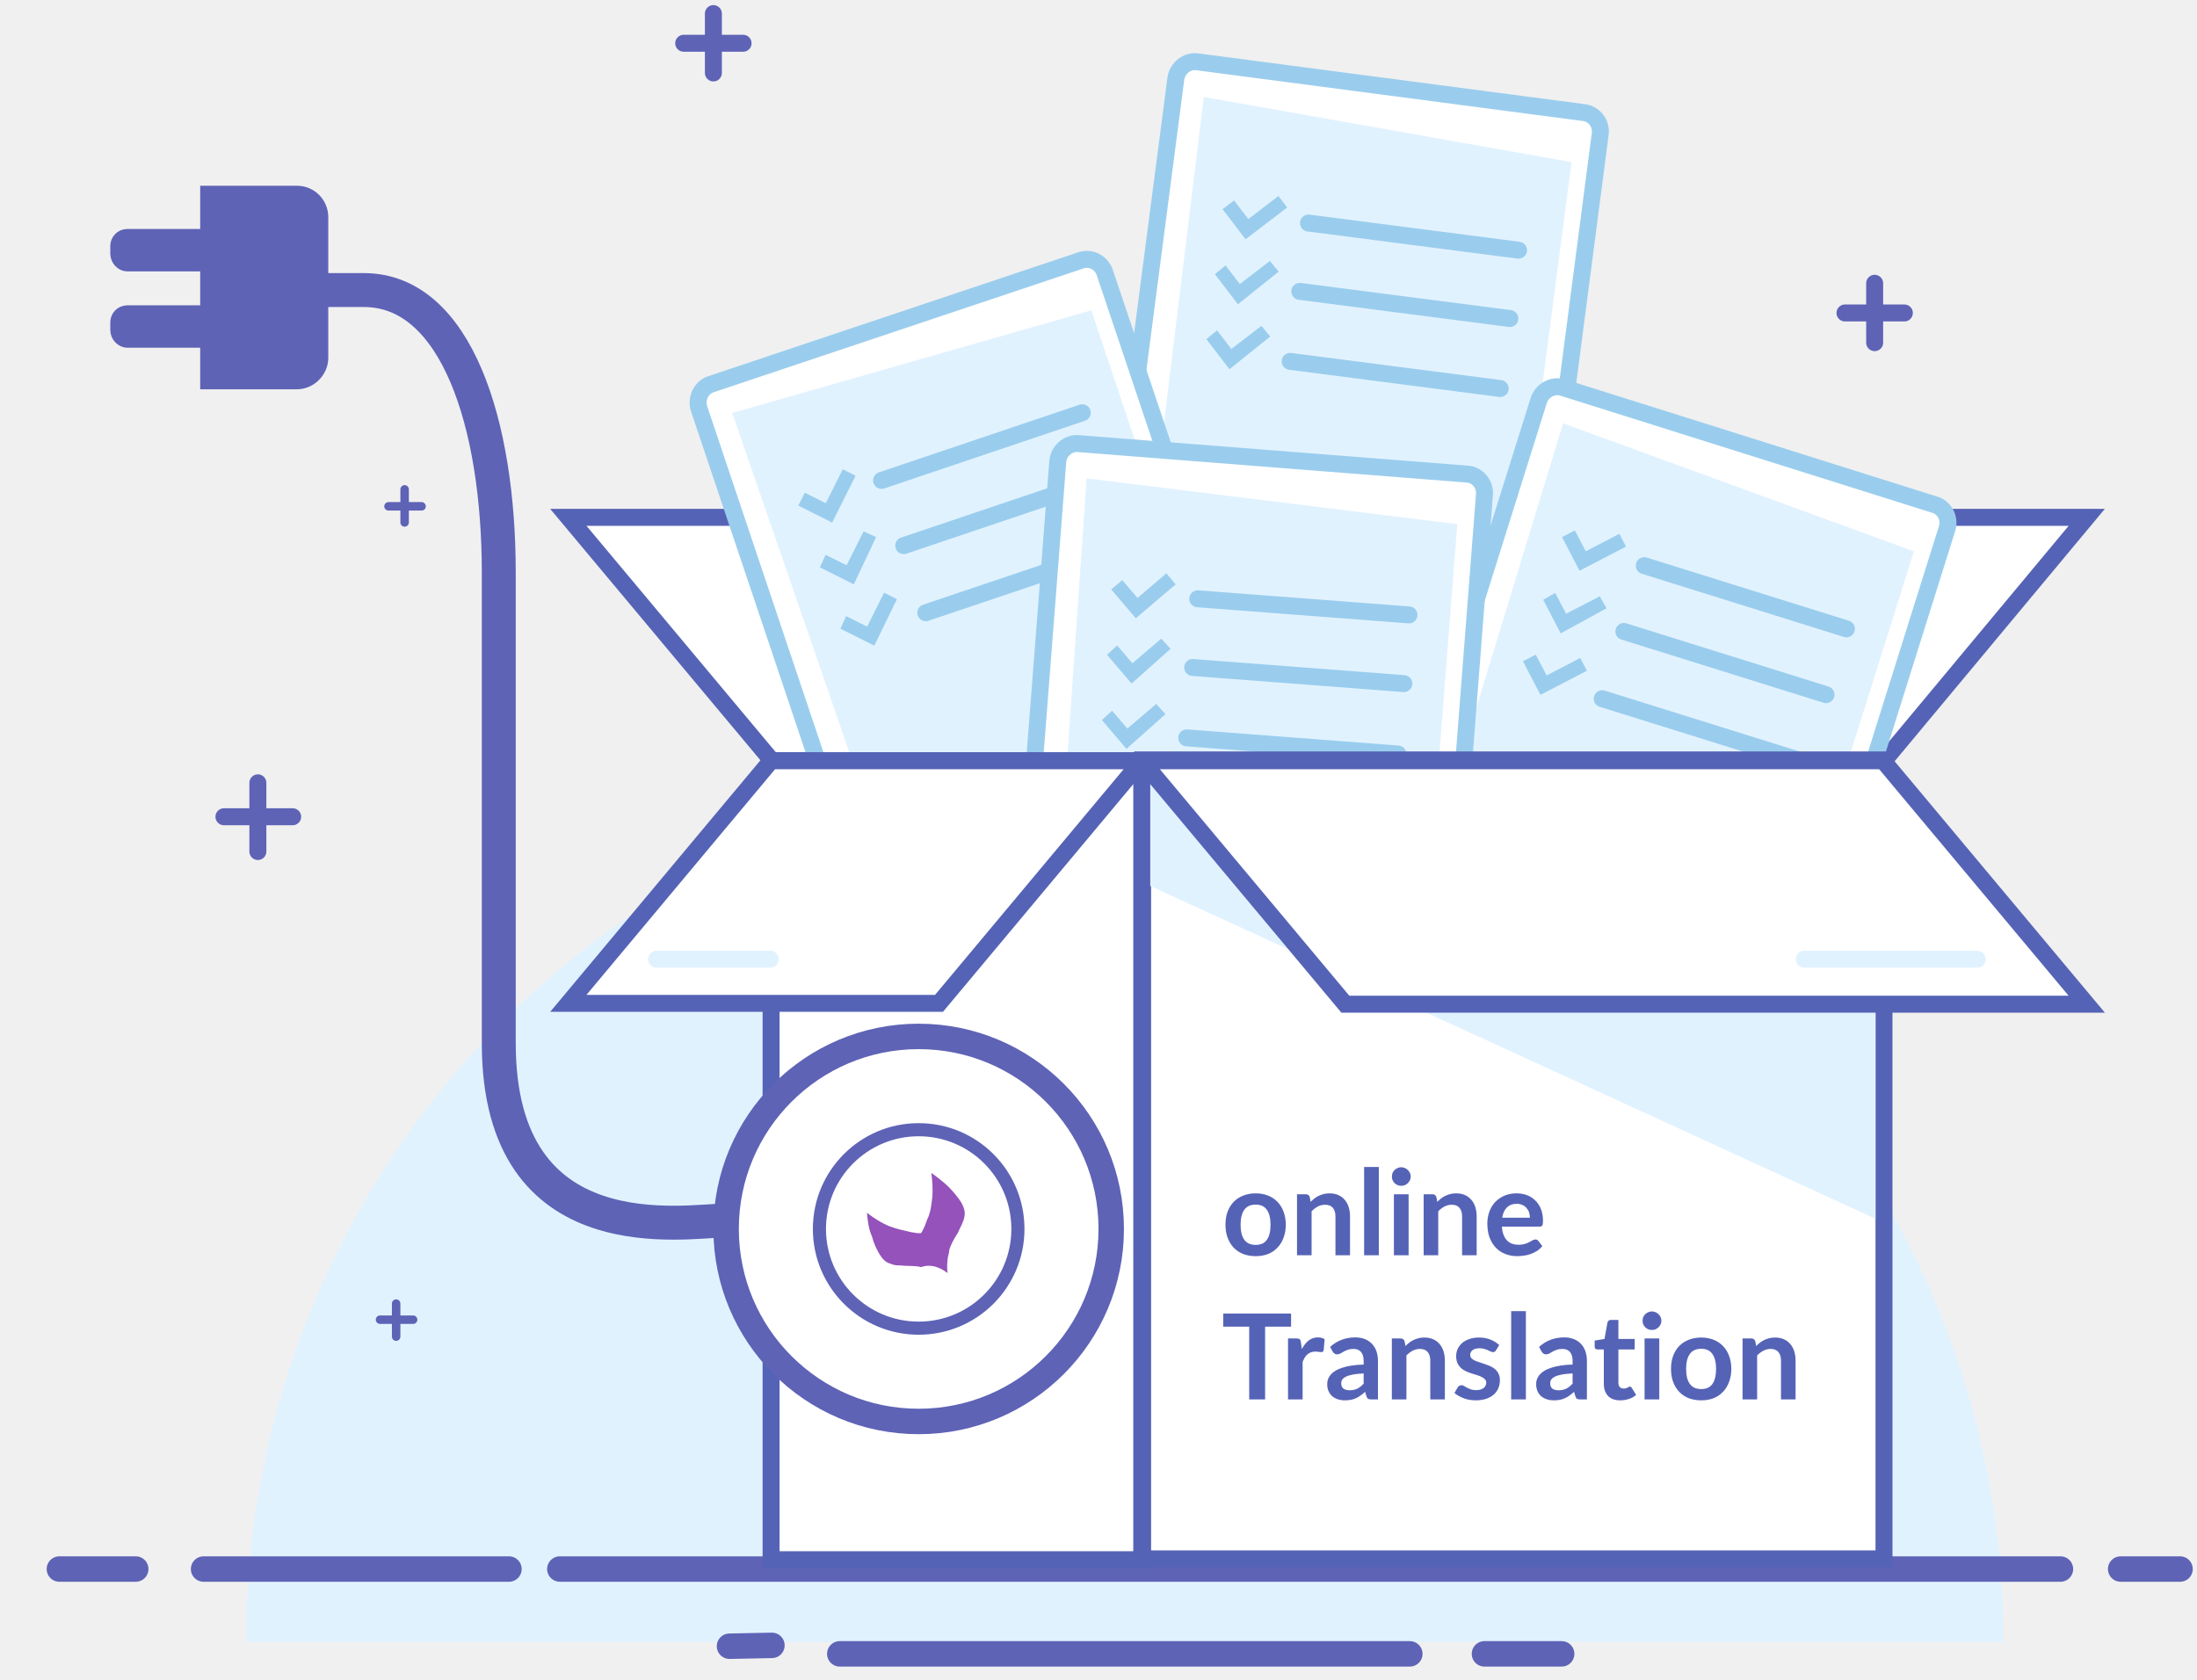
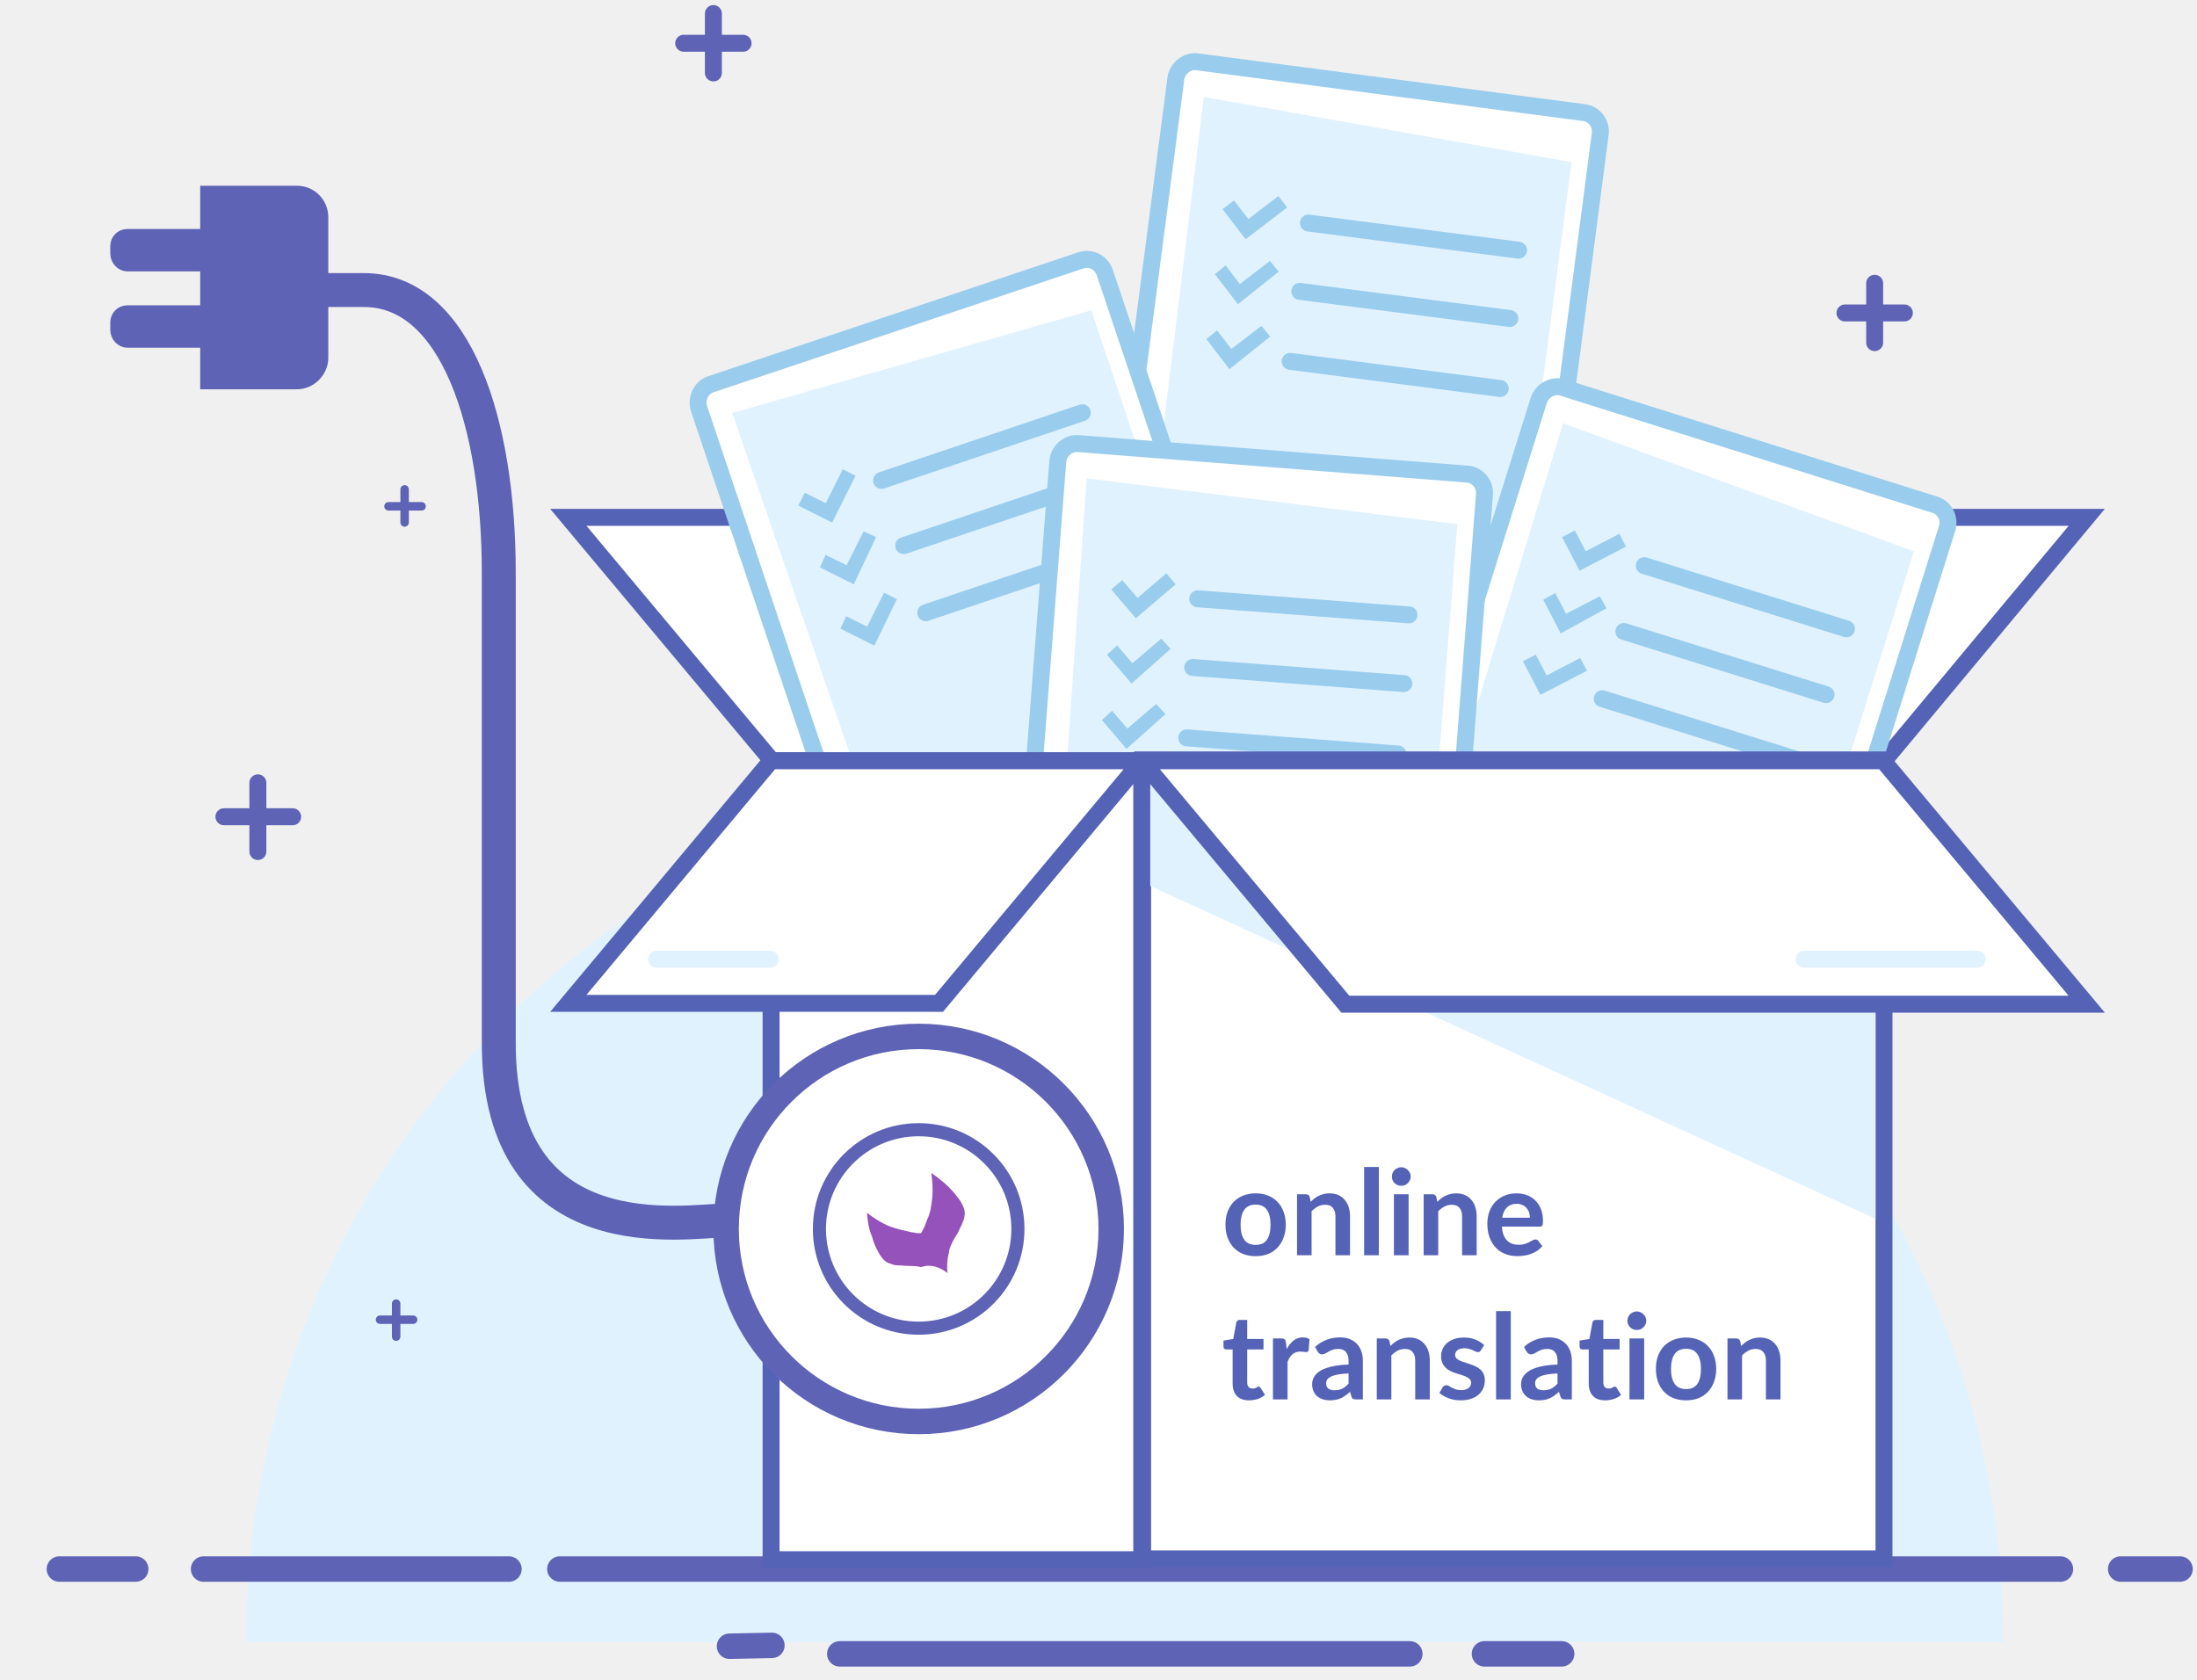
<svg xmlns="http://www.w3.org/2000/svg" width="259px" height="198px" viewBox="0 0 259 198" version="1.1">
  <g id="Page-1" stroke="none" stroke-width="1" fill="none" fill-rule="evenodd">
    <g id="illus--translation-connection" transform="translate(2, 1)">
      <path d="M27,192.6 C27,135.4 73.4,89 130.6,89 C187.8,89 234.2,135.4 234.2,192.6 L27,192.6 Z" id="Path" fill="#E1F2FF" fill-rule="nonzero" />
      <path d="M22,184 L58,184 M64,184 L240.9,184 M248,184 L255,184 M5,184 L14,184 M97,194 L164.2,194 M173,194 L182.1,194 M89,193 L84,193.1" id="Shape" stroke="#5E63B6" stroke-width="3" fill="#FFFFFF" fill-rule="nonzero" stroke-linecap="round" stroke-linejoin="round" />
      <path d="M44.7,152.7 L44.7,156.6 M46.7,154.6 L42.8,154.6" id="Shape" stroke="#5E63B6" stroke-linecap="round" />
      <path d="M219.7,92.7 L219.7,96.6 M221.7,94.6 L217.8,94.6" id="Shape" stroke="#5E63B6" stroke-linecap="round" stroke-linejoin="round" />
      <path d="M28.4,91.3 L28.4,99.4 M32.5,95.3 L24.4,95.3" id="Shape" stroke="#5E63B6" stroke-width="2" fill="#FFFFFF" fill-rule="nonzero" stroke-linecap="round" />
      <path d="M219,32.4 L219,39.4 M222.5,35.9 L215.5,35.9" id="Shape" stroke="#5E63B6" stroke-width="2" stroke-linecap="round" stroke-linejoin="round" />
      <path d="M82.1,0.6 L82.1,7.6 M85.6,4.1 L78.6,4.1" id="Shape" stroke="#5E63B6" stroke-width="2" stroke-linecap="round" stroke-linejoin="round" />
      <path d="M45.7,56.7 L45.7,60.6 M47.7,58.7 L43.8,58.7" id="Shape" stroke="#5E63B6" stroke-linecap="round" />
      <path d="M176.4,88.7 L220.1,88.7 L244,60 L200.3,60 L176.4,88.7 Z M176.4,88.7 L89,88.7 L65,60 L152.4,60 L176.4,88.7 Z" id="Shape" stroke="#5563B6" stroke-width="2" fill="#FFFFFF" fill-rule="nonzero" />
      <g id="Group" transform="translate(157.0007, 45.47384) rotate(3) translate(-157.0007, -45.47384) translate(129.0007, 6.973838)" fill-rule="nonzero">
        <path d="M8.1,0.3 L54,3.9 C55.2,4 56.1,5.1 56,6.3 L50.7,74.7 C50.6,75.9 49.5,76.9 48.3,76.8 L2.5,73.2 C1.3,73.1 0.3,72 0.4,70.8 L5.7,2.4 C5.8,1.2 6.9,0.2 8.1,0.3 Z" id="Path" stroke="#9ACDED" stroke-width="2" fill="#FFFFFF" />
        <polygon id="Path" fill="#E1F2FF" points="4.9 65 48 71.4 52.8 9.8 9.1 4.4" />
        <polygon id="Path" fill="#9ACDED" points="19.6 16.9 18.5 15.6 15.1 18.5 13.3 16.4 12 17.5 14.9 20.9 14.9 20.9 14.9 20.9" />
        <line x1="22.2" y1="18.6" x2="47.1" y2="20.5" id="Path" stroke="#9ACDED" stroke-width="2" fill="#FFFFFF" stroke-linecap="round" stroke-linejoin="round" />
        <polygon id="Path" fill="#9ACDED" points="19 24.5 17.9 23.3 14.5 26.2 12.7 24.1 11.5 25.2 14.4 28.6 14.4 28.6 14.4 28.6" />
        <line x1="21.6" y1="26.7" x2="46.5" y2="28.6" id="Path" stroke="#9ACDED" stroke-width="2" fill="#FFFFFF" stroke-linecap="round" stroke-linejoin="round" />
        <polygon id="Path" fill="#9ACDED" points="18.4 32.2 17.3 31 13.9 33.9 12.1 31.8 10.9 32.9 13.8 36.3 13.8 36.3 13.8 36.3" />
        <line x1="20.9" y1="35" x2="45.8" y2="36.9" id="Path" stroke="#9ACDED" stroke-width="2" fill="#FFFFFF" stroke-linecap="round" stroke-linejoin="round" />
      </g>
      <g id="Group" transform="translate(115.0397, 71.69541) rotate(-23) translate(-115.0397, -71.69541) translate(87.03969, 33.19541)" fill-rule="nonzero">
        <path d="M8.1,0.3 L54,3.9 C55.2,4 56.1,5.1 56,6.3 L50.7,74.7 C50.6,75.9 49.5,76.9 48.3,76.8 L2.5,73.2 C1.3,73.1 0.3,72 0.4,70.8 L5.7,2.4 C5.8,1.2 6.9,0.2 8.1,0.3 Z" id="Path" stroke="#9ACDED" stroke-width="2" fill="#FFFFFF" />
        <polygon id="Path" fill="#E1F2FF" points="4.9 65 48 71.4 52.8 9.8 9.1 4.4" />
        <polygon id="Path" fill="#9ACDED" points="19.6 16.9 18.5 15.6 15.1 18.5 13.3 16.4 12 17.5 14.9 20.9 14.9 20.9 14.9 20.9" />
        <line x1="22.2" y1="18.6" x2="47.1" y2="20.5" id="Path" stroke="#9ACDED" stroke-width="2" fill="#FFFFFF" stroke-linecap="round" stroke-linejoin="round" />
        <polygon id="Path" fill="#9ACDED" points="19 24.5 17.9 23.3 14.5 26.2 12.7 24.1 11.5 25.2 14.4 28.6 14.4 28.6 14.4 28.6" />
        <line x1="21.6" y1="26.7" x2="46.5" y2="28.6" id="Path" stroke="#9ACDED" stroke-width="2" fill="#FFFFFF" stroke-linecap="round" stroke-linejoin="round" />
        <polygon id="Path" fill="#9ACDED" points="18.4 32.2 17.3 30.9 13.9 33.8 12.1 31.7 10.9 32.8 13.8 36.2 13.8 36.2 13.8 36.2" />
        <line x1="20.9" y1="35" x2="45.8" y2="36.9" id="Path" stroke="#9ACDED" stroke-width="2" fill="#FFFFFF" stroke-linecap="round" stroke-linejoin="round" />
      </g>
      <g id="Group" transform="translate(193.0127, 86.38768) rotate(13) translate(-193.0127, -86.38768) translate(165.0127, 47.88768)" fill-rule="nonzero">
        <path d="M8.1,0.3 L54,3.9 C55.2,4 56.1,5.1 56,6.3 L50.7,74.7 C50.6,75.9 49.5,76.9 48.3,76.8 L2.5,73.2 C1.3,73.1 0.3,72 0.4,70.8 L5.7,2.4 C5.8,1.2 6.9,0.2 8.1,0.3 Z" id="Path" stroke="#9ACDED" stroke-width="2" fill="#FFFFFF" />
        <polygon id="Path" fill="#E1F2FF" points="4.9 65 48 71.4 52.8 9.8 9.1 4.4" />
        <polygon id="Path" fill="#9ACDED" points="19.6 16.9 18.5 15.6 15.1 18.5 13.3 16.4 12 17.5 14.9 20.9 14.9 20.9 14.9 20.9" />
        <line x1="22.2" y1="18.6" x2="47.1" y2="20.5" id="Path" stroke="#9ACDED" stroke-width="2" fill="#FFFFFF" stroke-linecap="round" stroke-linejoin="round" />
        <polygon id="Path" fill="#9ACDED" points="19 24.5 17.9 23.3 14.5 26.2 12.7 24.1 11.5 25.2 14.4 28.6 14.4 28.6 14.4 28.6" />
        <line x1="21.6" y1="26.7" x2="46.5" y2="28.6" id="Path" stroke="#9ACDED" stroke-width="2" fill="#FFFFFF" stroke-linecap="round" stroke-linejoin="round" />
        <polygon id="Path" fill="#9ACDED" points="18.4 32.2 17.3 30.9 13.9 33.8 12.1 31.7 10.8 32.8 13.7 36.2 13.7 36.2 13.7 36.2" />
        <line x1="20.9" y1="35" x2="45.8" y2="36.9" id="Path" stroke="#9ACDED" stroke-width="2" fill="#FFFFFF" stroke-linecap="round" stroke-linejoin="round" />
      </g>
      <g id="Group" transform="translate(117, 51)" fill-rule="nonzero">
        <path d="M8.1,0.3 L54,3.9 C55.2,4 56.1,5.1 56,6.3 L50.7,74.7 C50.6,75.9 49.5,76.9 48.3,76.8 L2.5,73.2 C1.3,73.1 0.3,72 0.4,70.8 L5.7,2.4 C5.8,1.2 6.9,0.2 8.1,0.3 Z" id="Path" stroke="#9ACDED" stroke-width="2" fill="#FFFFFF" />
        <polygon id="Path" fill="#E1F2FF" points="4.9 65 48 71.4 52.8 9.8 9.1 4.4" />
        <polygon id="Path" fill="#9ACDED" points="19.6 16.9 18.5 15.6 15.1 18.5 13.3 16.4 12 17.5 14.9 20.9 14.9 20.9 14.9 20.9" />
        <line x1="22.2" y1="18.6" x2="47.1" y2="20.5" id="Path" stroke="#9ACDED" stroke-width="2" fill="#FFFFFF" stroke-linecap="round" stroke-linejoin="round" />
        <polygon id="Path" fill="#9ACDED" points="19 24.5 17.9 23.3 14.5 26.2 12.7 24.1 11.5 25.2 14.4 28.6 14.4 28.6 14.4 28.6" />
        <line x1="21.6" y1="26.7" x2="46.5" y2="28.6" id="Path" stroke="#9ACDED" stroke-width="2" fill="#FFFFFF" stroke-linecap="round" stroke-linejoin="round" />
        <polygon id="Path" fill="#9ACDED" points="18.4 32.2 17.3 31 13.9 33.9 12.1 31.8 10.9 32.9 13.8 36.3 13.8 36.3 13.8 36.3" />
        <line x1="20.9" y1="35" x2="45.8" y2="36.9" id="Path" stroke="#9ACDED" stroke-width="2" fill="#FFFFFF" stroke-linecap="round" stroke-linejoin="round" />
      </g>
      <polygon id="Path" stroke="#5563B6" stroke-width="2" fill="#FFFFFF" fill-rule="nonzero" points="132.7 88.6 220.1 88.6 220.1 182.8 132.7 182.8" />
      <polygon id="Path" fill="#E1F2FF" fill-rule="nonzero" points="219.1 142.7 132.6 103 132.7 88.6 219.1 88.6" />
      <polygon id="Path" stroke="#5563B6" stroke-width="2" fill="#FFFFFF" fill-rule="nonzero" points="88.9 88.7 132.6 88.7 132.6 182.9 88.9 182.9" />
      <path d="M132.6,88.7 L88.9,88.7 L65,117.3 L108.7,117.3 L132.6,88.7 Z M132.6,88.7 L220,88.7 L244,117.4 L156.6,117.4 L132.6,88.7 Z" id="Shape" stroke="#5563B6" stroke-width="2" fill="#FFFFFF" fill-rule="nonzero" />
      <path d="M231.1,112.1 L210.7,112.1 M88.8,112.1 L75.4,112.1" id="Shape" stroke="#E1F2FF" stroke-width="2" stroke-linecap="round" />
      <g id="Group" transform="translate(68.5, 108) scale(-1, 1) translate(-68.5, -108) translate(0, 21)">
        <path d="M100.4,12.2 L96.1,12.2 C85.2,12.2 80.2,28 80.2,45.5 L80.2,101 C80.2,126.1 58.1,121.9 53.4,121.9" id="Path" stroke="#5E63B6" stroke-width="4" />
        <g />
        <path d="M124,9 L115.5,9 L115.5,6 L124,6 C124.6,6 125,6.5 125,7 L125,7.9 C125,8.5 124.5,9 124,9 Z M124,18 L115.5,18 L115.5,15 L124,15 C124.6,15 125,15.5 125,16 L125,16.9 C125,17.5 124.5,18 124,18 Z" id="Shape" stroke="#5E63B6" stroke-width="2" fill="#5E63B6" />
      </g>
      <circle id="Oval" stroke="#5E63B6" stroke-width="3" fill="#FFFFFF" fill-rule="nonzero" cx="106.3" cy="143.9" r="22.7" />
      <circle id="Oval" stroke="#5E63B6" stroke-width="1.546" fill="#FFFFFF" fill-rule="nonzero" cx="106.3" cy="143.9" r="11.7" />
      <path d="M109.7,149.1 C109.7,148.9 109.6,148.4 109.7,147.6 C109.7,147.2 109.9,146.8 109.9,146.4 C110.1,145.7 110.5,145 110.9,144.4 C111.2,143.7 111.6,143.1 111.7,142.4 C111.9,141.4 111.1,140.4 110.6,139.8 C109.8,138.8 108.8,138 107.8,137.3 C107.9,138.2 108,139.2 107.9,140.2 C107.8,141.1 107.7,142 107.3,142.8 C107.1,143.3 107,143.7 106.7,144.2 C106.6,144.4 106.6,144.4 106.5,144.4 C106.4,144.4 106.3,144.4 106.2,144.4 C106,144.4 105.7,144.3 105.5,144.3 C104.6,144.1 103.7,143.9 102.9,143.6 C101.9,143.2 101,142.6 100.2,142 C100.3,143 100.4,143.9 100.8,144.8 C101,145.6 101.4,146.5 101.9,147.2 C102.1,147.5 102.5,147.9 103,148 C103.4,148.2 103.8,148.2 104.1,148.2 C104.9,148.3 105.8,148.2 106.6,148.4 C107.7,148 108.8,148.4 109.7,149.1" id="Path" fill="#9452BA" fill-rule="nonzero" />
      <path d="M33,44.9 L21.6,44.9 L21.6,20.9 L33,20.9 C35.1,20.9 36.7,22.6 36.7,24.6 L36.7,41.2 C36.7,43.2 35,44.9 33,44.9 Z" id="Path" fill="#5E63B6" fill-rule="nonzero" />
    </g>
    <text id="online-Translation" font-family="Lato-Bold, Lato" font-size="14" font-weight="bold" fill="#5563B6">
      <tspan x="144" y="148">online</tspan>
-       <tspan x="144" y="165">Translation</tspan>
+       <tspan x="144" y="165">translation</tspan>
    </text>
  </g>
</svg>
